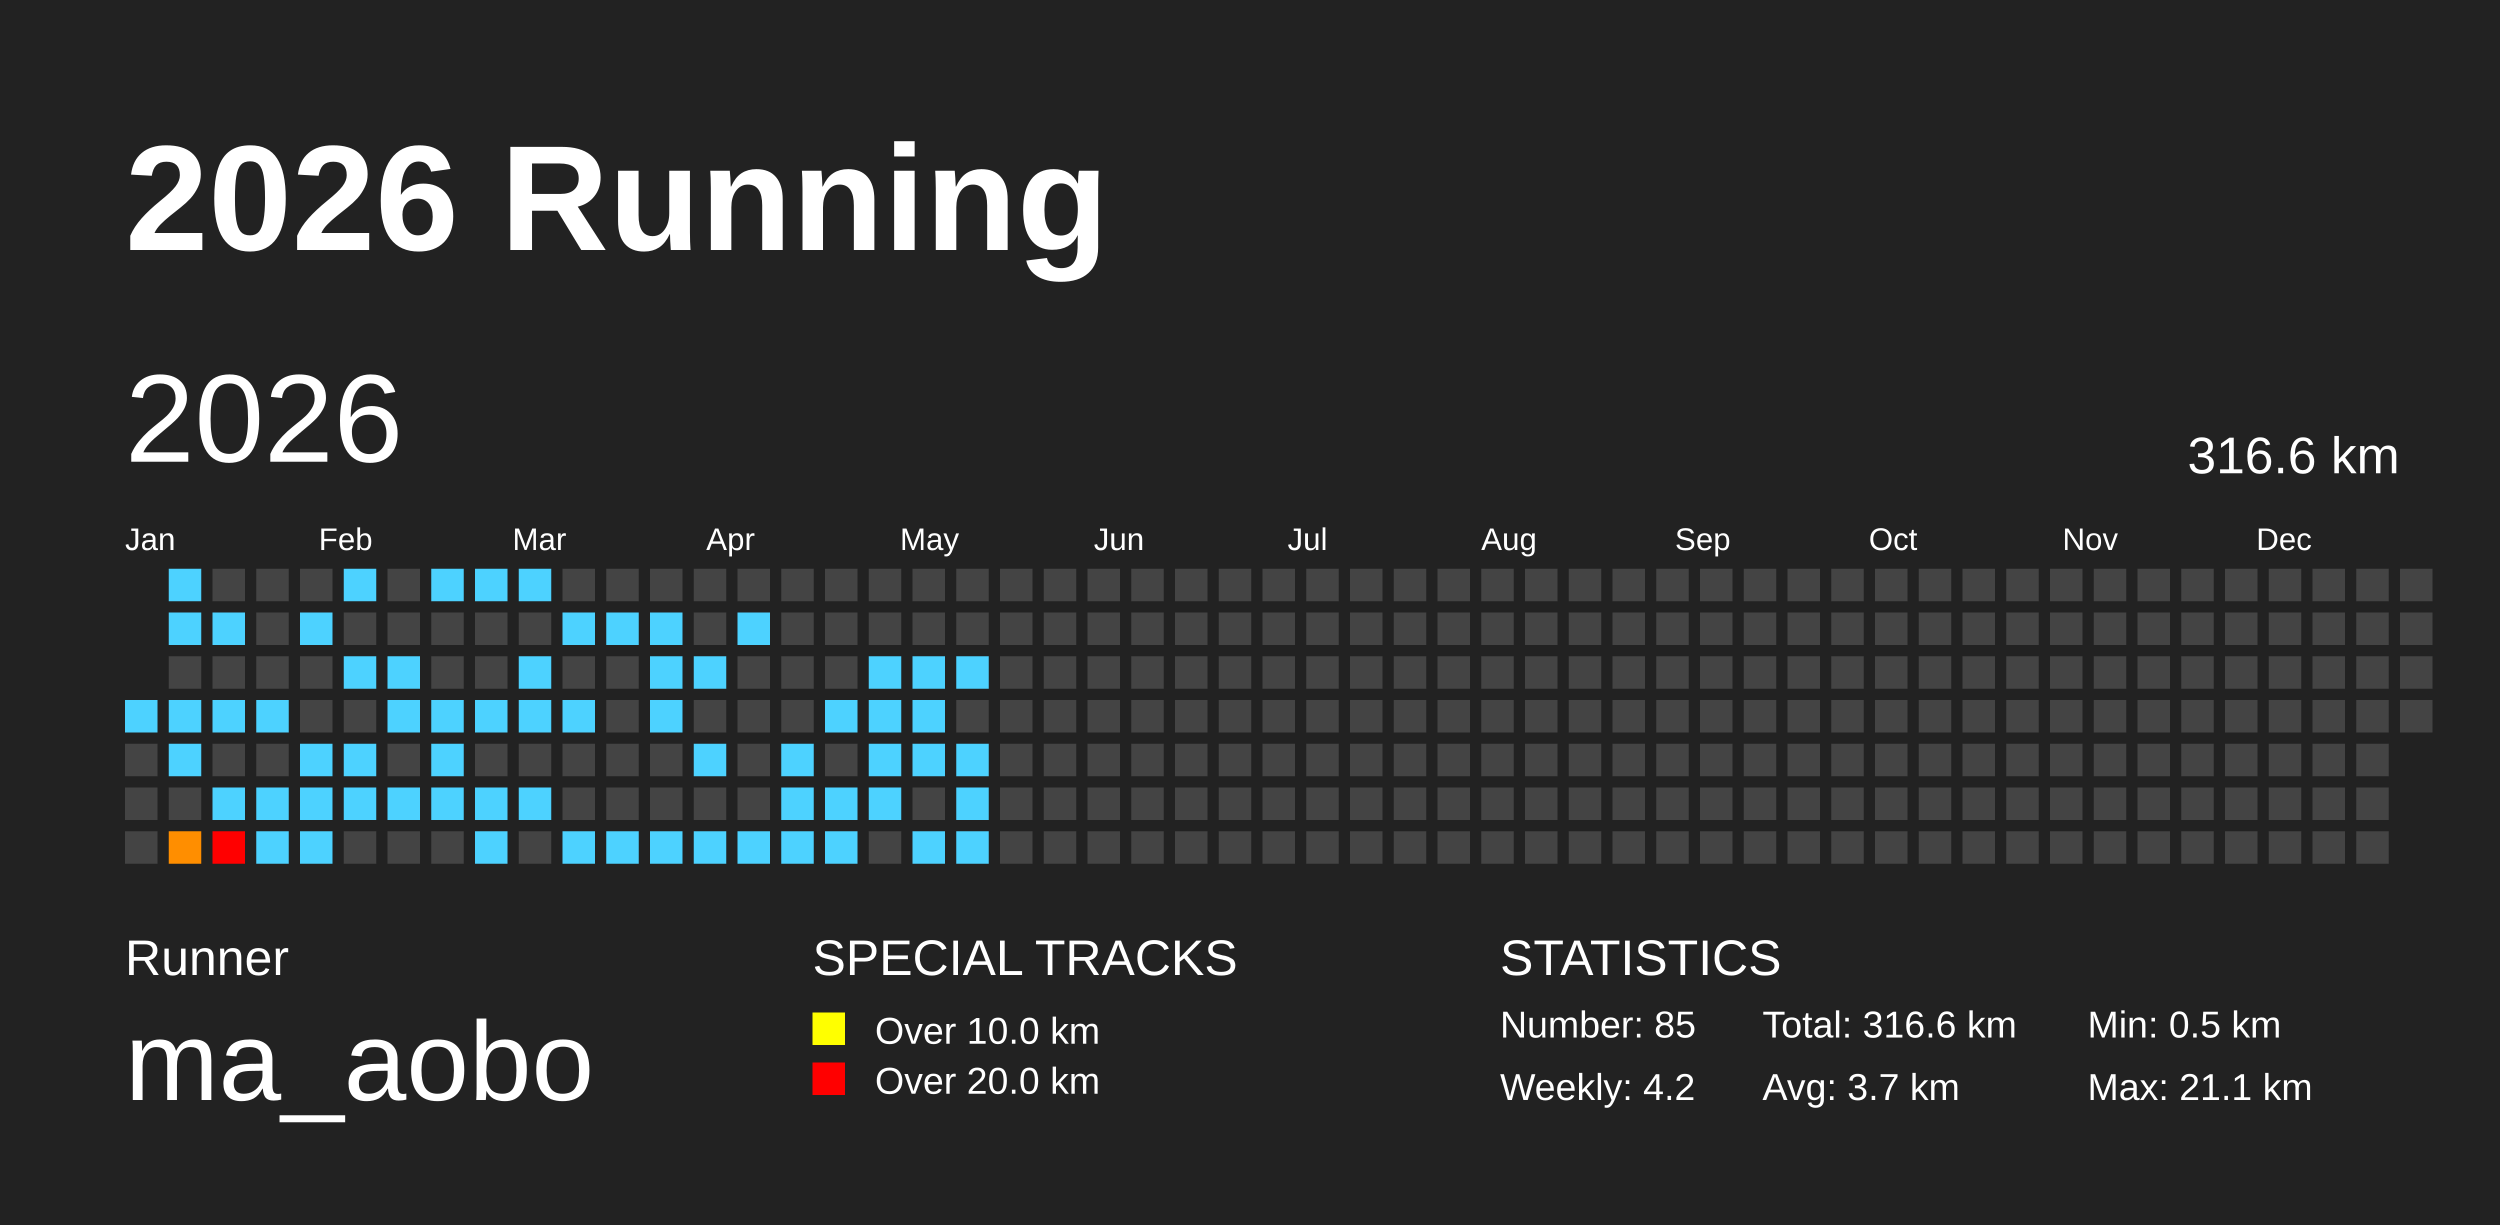
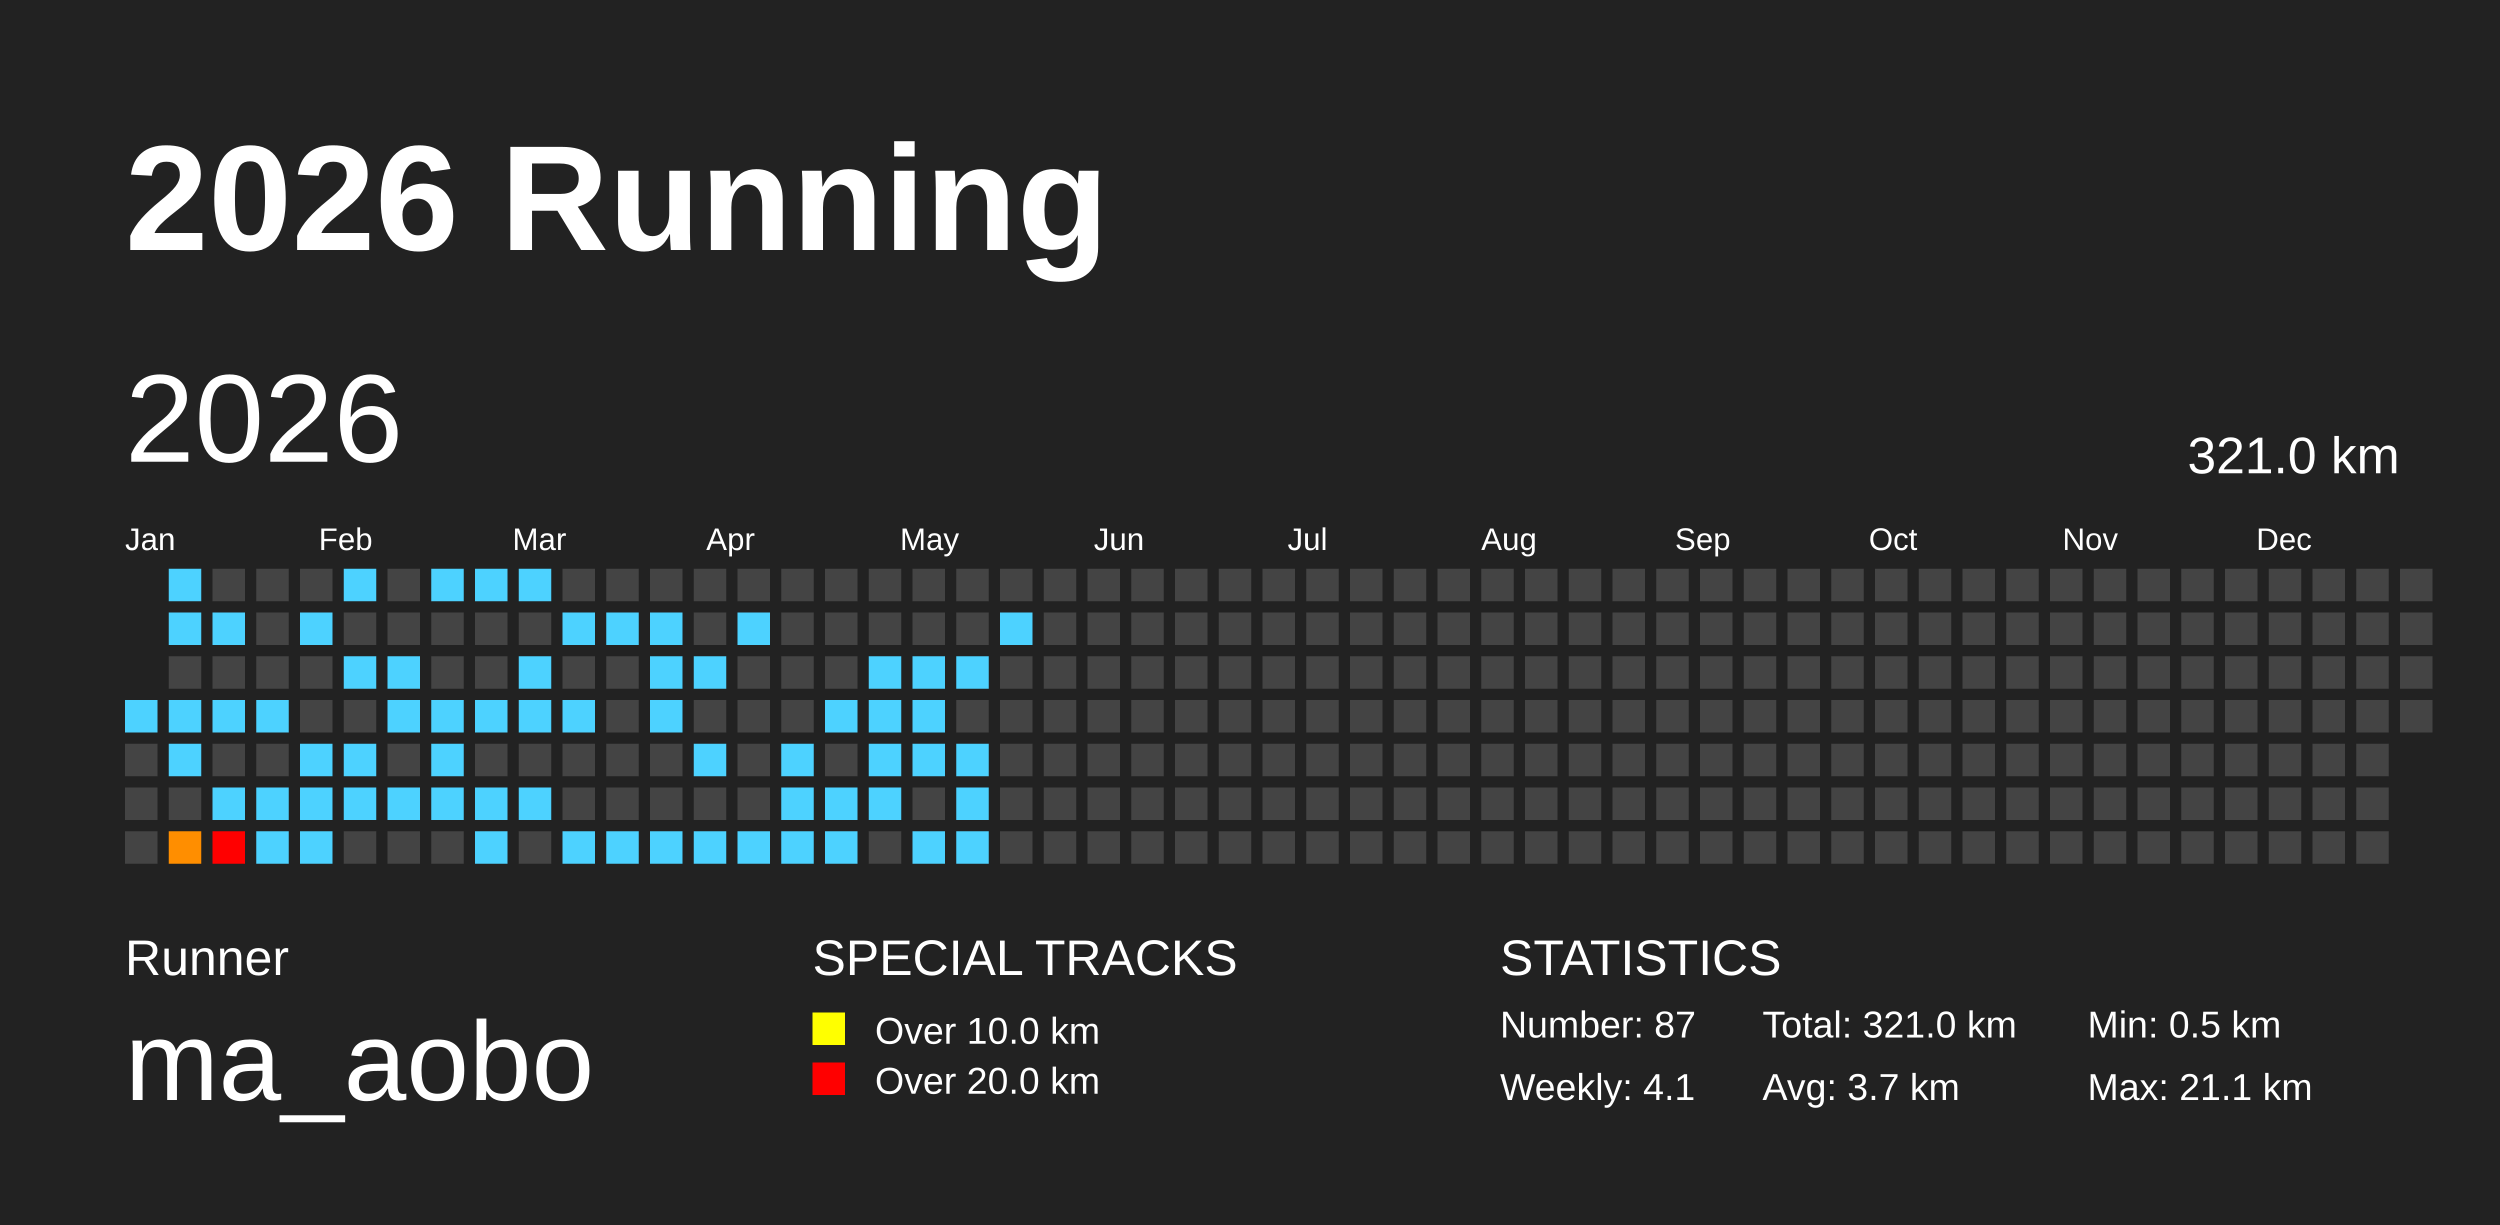
<svg xmlns="http://www.w3.org/2000/svg" baseProfile="full" height="98mm" version="1.1" viewBox="0,0,200,98" width="200mm">
  <defs />
  <rect fill="#222222" height="98" width="200" x="0" y="0" />
  <text fill="#FFFFFF" style="font-size:12px; font-family:Arial; font-weight:bold;" x="10" y="20">2026 Running</text>
  <text fill="#FFFFFF" style="font-size:4px; font-family:Arial" x="10" y="78">Runner</text>
  <text fill="#FFFFFF" style="font-size:9px; font-family:Arial" x="10" y="88">ma_aobo</text>
  <text fill="#FFFFFF" style="font-size:4px; font-family:Arial" x="65" y="78">SPECIAL TRACKS</text>
  <rect fill="yellow" height="2.6" width="2.6" x="65" y="81" />
  <text fill="#FFFFFF" style="font-size:3px; font-family:Arial" x="70" y="83.5">Over 10.0 km</text>
  <rect fill="red" height="2.6" width="2.6" x="65" y="85" />
  <text fill="#FFFFFF" style="font-size:3px; font-family:Arial" x="70" y="87.5">Over 20.0 km</text>
  <text fill="#FFFFFF" style="font-size:4px; font-family:Arial" x="120" y="78">STATISTICS</text>
-   <text fill="#FFFFFF" style="font-size:3px; font-family:Arial" x="120" y="83">Number: 85</text>
-   <text fill="#FFFFFF" style="font-size:3px; font-family:Arial" x="120" y="88">Weekly: 4.2</text>
-   <text fill="#FFFFFF" style="font-size:3px; font-family:Arial" x="141" y="83">Total: 316.6 km</text>
+   <text fill="#FFFFFF" style="font-size:3px; font-family:Arial" x="120" y="83">Number: 87</text>
+   <text fill="#FFFFFF" style="font-size:3px; font-family:Arial" x="120" y="88">Weekly: 4.1</text>
+   <text fill="#FFFFFF" style="font-size:3px; font-family:Arial" x="141" y="83">Total: 321.0 km</text>
  <text fill="#FFFFFF" style="font-size:3px; font-family:Arial" x="141" y="88">Avg: 3.7 km</text>
  <text fill="#FFFFFF" style="font-size:3px; font-family:Arial" x="167" y="83">Min: 0.5 km</text>
  <text fill="#FFFFFF" style="font-size:3px; font-family:Arial" x="167" y="88">Max: 21.1 km</text>
  <text dominant-baseline="hanging" fill="#FFFFFF" style="font-size:10.0px; font-family:Arial;" x="10" y="30">2026</text>
-   <text dominant-baseline="hanging" fill="#FFFFFF" style="font-size:4.125px; font-family:Arial;" x="175" y="35">316.6 km</text>
+   <text dominant-baseline="hanging" fill="#FFFFFF" style="font-size:4.125px; font-family:Arial;" x="175" y="35">321.0 km</text>
  <text fill="#FFFFFF" style="font-size:2.5px; font-family:Arial" x="10.0" y="44">Jan</text>
  <text fill="#FFFFFF" style="font-size:2.5px; font-family:Arial" x="25.5" y="44">Feb</text>
  <text fill="#FFFFFF" style="font-size:2.5px; font-family:Arial" x="41.0" y="44">Mar</text>
  <text fill="#FFFFFF" style="font-size:2.5px; font-family:Arial" x="56.5" y="44">Apr</text>
  <text fill="#FFFFFF" style="font-size:2.5px; font-family:Arial" x="72.0" y="44">May</text>
  <text fill="#FFFFFF" style="font-size:2.5px; font-family:Arial" x="87.5" y="44">Jun</text>
  <text fill="#FFFFFF" style="font-size:2.5px; font-family:Arial" x="103.0" y="44">Jul</text>
  <text fill="#FFFFFF" style="font-size:2.5px; font-family:Arial" x="118.5" y="44">Aug</text>
  <text fill="#FFFFFF" style="font-size:2.5px; font-family:Arial" x="134.0" y="44">Sep</text>
  <text fill="#FFFFFF" style="font-size:2.5px; font-family:Arial" x="149.5" y="44">Oct</text>
  <text fill="#FFFFFF" style="font-size:2.5px; font-family:Arial" x="165.0" y="44">Nov</text>
  <text fill="#FFFFFF" style="font-size:2.5px; font-family:Arial" x="180.5" y="44">Dec</text>
  <rect fill="#4dd2ff" height="2.6" width="2.6" x="10.0" y="56.0" />
  <rect fill="#444444" height="2.6" width="2.6" x="10.0" y="59.5" />
  <rect fill="#444444" height="2.6" width="2.6" x="10.0" y="63.0" />
  <rect fill="#444444" height="2.6" width="2.6" x="10.0" y="66.5" />
  <rect fill="#4dd2ff" height="2.6" width="2.6" x="13.5" y="45.5" />
  <rect fill="#4dd2ff" height="2.6" width="2.6" x="13.5" y="49.0" />
  <rect fill="#444444" height="2.6" width="2.6" x="13.5" y="52.5" />
  <rect fill="#4dd2ff" height="2.6" width="2.6" x="13.5" y="56.0" />
  <rect fill="#4dd2ff" height="2.6" width="2.6" x="13.5" y="59.5" />
  <rect fill="#444444" height="2.6" width="2.6" x="13.5" y="63.0" />
  <rect fill="#ff8e00" height="2.6" width="2.6" x="13.5" y="66.5" />
  <rect fill="#444444" height="2.6" width="2.6" x="17.0" y="45.5" />
  <rect fill="#4dd2ff" height="2.6" width="2.6" x="17.0" y="49.0" />
  <rect fill="#444444" height="2.6" width="2.6" x="17.0" y="52.5" />
  <rect fill="#4dd2ff" height="2.6" width="2.6" x="17.0" y="56.0" />
  <rect fill="#444444" height="2.6" width="2.6" x="17.0" y="59.5" />
  <rect fill="#4dd2ff" height="2.6" width="2.6" x="17.0" y="63.0" />
  <rect fill="red" height="2.6" width="2.6" x="17.0" y="66.5" />
  <rect fill="#444444" height="2.6" width="2.6" x="20.5" y="45.5" />
  <rect fill="#444444" height="2.6" width="2.6" x="20.5" y="49.0" />
  <rect fill="#444444" height="2.6" width="2.6" x="20.5" y="52.5" />
  <rect fill="#4dd2ff" height="2.6" width="2.6" x="20.5" y="56.0" />
  <rect fill="#444444" height="2.6" width="2.6" x="20.5" y="59.5" />
  <rect fill="#4dd2ff" height="2.6" width="2.6" x="20.5" y="63.0" />
  <rect fill="#4dd2ff" height="2.6" width="2.6" x="20.5" y="66.5" />
  <rect fill="#444444" height="2.6" width="2.6" x="24.0" y="45.5" />
  <rect fill="#4dd2ff" height="2.6" width="2.6" x="24.0" y="49.0" />
  <rect fill="#444444" height="2.6" width="2.6" x="24.0" y="52.5" />
  <rect fill="#444444" height="2.6" width="2.6" x="24.0" y="56.0" />
  <rect fill="#4dd2ff" height="2.6" width="2.6" x="24.0" y="59.5" />
  <rect fill="#4dd2ff" height="2.6" width="2.6" x="24.0" y="63.0" />
  <rect fill="#4dd2ff" height="2.6" width="2.6" x="24.0" y="66.5" />
  <rect fill="#4dd2ff" height="2.6" width="2.6" x="27.5" y="45.5" />
  <rect fill="#444444" height="2.6" width="2.6" x="27.5" y="49.0" />
  <rect fill="#4dd2ff" height="2.6" width="2.6" x="27.5" y="52.5" />
  <rect fill="#444444" height="2.6" width="2.6" x="27.5" y="56.0" />
  <rect fill="#4dd2ff" height="2.6" width="2.6" x="27.5" y="59.5" />
  <rect fill="#4dd2ff" height="2.6" width="2.6" x="27.5" y="63.0" />
  <rect fill="#444444" height="2.6" width="2.6" x="27.5" y="66.5" />
  <rect fill="#444444" height="2.6" width="2.6" x="31.0" y="45.5" />
  <rect fill="#444444" height="2.6" width="2.6" x="31.0" y="49.0" />
  <rect fill="#4dd2ff" height="2.6" width="2.6" x="31.0" y="52.5" />
  <rect fill="#4dd2ff" height="2.6" width="2.6" x="31.0" y="56.0" />
  <rect fill="#444444" height="2.6" width="2.6" x="31.0" y="59.5" />
  <rect fill="#4dd2ff" height="2.6" width="2.6" x="31.0" y="63.0" />
  <rect fill="#444444" height="2.6" width="2.6" x="31.0" y="66.5" />
  <rect fill="#4dd2ff" height="2.6" width="2.6" x="34.5" y="45.5" />
  <rect fill="#444444" height="2.6" width="2.6" x="34.5" y="49.0" />
  <rect fill="#444444" height="2.6" width="2.6" x="34.5" y="52.5" />
  <rect fill="#4dd2ff" height="2.6" width="2.6" x="34.5" y="56.0" />
  <rect fill="#4dd2ff" height="2.6" width="2.6" x="34.5" y="59.5" />
  <rect fill="#4dd2ff" height="2.6" width="2.6" x="34.5" y="63.0" />
  <rect fill="#444444" height="2.6" width="2.6" x="34.5" y="66.5" />
  <rect fill="#4dd2ff" height="2.6" width="2.6" x="38.0" y="45.5" />
  <rect fill="#444444" height="2.6" width="2.6" x="38.0" y="49.0" />
  <rect fill="#444444" height="2.6" width="2.6" x="38.0" y="52.5" />
  <rect fill="#4dd2ff" height="2.6" width="2.6" x="38.0" y="56.0" />
  <rect fill="#444444" height="2.6" width="2.6" x="38.0" y="59.5" />
  <rect fill="#4dd2ff" height="2.6" width="2.6" x="38.0" y="63.0" />
  <rect fill="#4dd2ff" height="2.6" width="2.6" x="38.0" y="66.5" />
  <rect fill="#4dd2ff" height="2.6" width="2.6" x="41.5" y="45.5" />
  <rect fill="#444444" height="2.6" width="2.6" x="41.5" y="49.0" />
  <rect fill="#4dd2ff" height="2.6" width="2.6" x="41.5" y="52.5" />
  <rect fill="#4dd2ff" height="2.6" width="2.6" x="41.5" y="56.0" />
  <rect fill="#444444" height="2.6" width="2.6" x="41.5" y="59.5" />
  <rect fill="#4dd2ff" height="2.6" width="2.6" x="41.5" y="63.0" />
  <rect fill="#444444" height="2.6" width="2.6" x="41.5" y="66.5" />
  <rect fill="#444444" height="2.6" width="2.6" x="45.0" y="45.5" />
  <rect fill="#4dd2ff" height="2.6" width="2.6" x="45.0" y="49.0" />
  <rect fill="#444444" height="2.6" width="2.6" x="45.0" y="52.5" />
  <rect fill="#4dd2ff" height="2.6" width="2.6" x="45.0" y="56.0" />
  <rect fill="#444444" height="2.6" width="2.6" x="45.0" y="59.5" />
  <rect fill="#444444" height="2.6" width="2.6" x="45.0" y="63.0" />
  <rect fill="#4dd2ff" height="2.6" width="2.6" x="45.0" y="66.5" />
  <rect fill="#444444" height="2.6" width="2.6" x="48.5" y="45.5" />
  <rect fill="#4dd2ff" height="2.6" width="2.6" x="48.5" y="49.0" />
  <rect fill="#444444" height="2.6" width="2.6" x="48.5" y="52.5" />
  <rect fill="#444444" height="2.6" width="2.6" x="48.5" y="56.0" />
  <rect fill="#444444" height="2.6" width="2.6" x="48.5" y="59.5" />
  <rect fill="#444444" height="2.6" width="2.6" x="48.5" y="63.0" />
  <rect fill="#4dd2ff" height="2.6" width="2.6" x="48.5" y="66.5" />
  <rect fill="#444444" height="2.6" width="2.6" x="52.0" y="45.5" />
  <rect fill="#4dd2ff" height="2.6" width="2.6" x="52.0" y="49.0" />
  <rect fill="#4dd2ff" height="2.6" width="2.6" x="52.0" y="52.5" />
  <rect fill="#4dd2ff" height="2.6" width="2.6" x="52.0" y="56.0" />
  <rect fill="#444444" height="2.6" width="2.6" x="52.0" y="59.5" />
  <rect fill="#444444" height="2.6" width="2.6" x="52.0" y="63.0" />
  <rect fill="#4dd2ff" height="2.6" width="2.6" x="52.0" y="66.5" />
  <rect fill="#444444" height="2.6" width="2.6" x="55.5" y="45.5" />
  <rect fill="#444444" height="2.6" width="2.6" x="55.5" y="49.0" />
  <rect fill="#4dd2ff" height="2.6" width="2.6" x="55.5" y="52.5" />
  <rect fill="#444444" height="2.6" width="2.6" x="55.5" y="56.0" />
  <rect fill="#4dd2ff" height="2.6" width="2.6" x="55.5" y="59.5" />
  <rect fill="#444444" height="2.6" width="2.6" x="55.5" y="63.0" />
  <rect fill="#4dd2ff" height="2.6" width="2.6" x="55.5" y="66.5" />
  <rect fill="#444444" height="2.6" width="2.6" x="59.0" y="45.5" />
  <rect fill="#4dd2ff" height="2.6" width="2.6" x="59.0" y="49.0" />
  <rect fill="#444444" height="2.6" width="2.6" x="59.0" y="52.5" />
  <rect fill="#444444" height="2.6" width="2.6" x="59.0" y="56.0" />
  <rect fill="#444444" height="2.6" width="2.6" x="59.0" y="59.5" />
  <rect fill="#444444" height="2.6" width="2.6" x="59.0" y="63.0" />
  <rect fill="#4dd2ff" height="2.6" width="2.6" x="59.0" y="66.5" />
  <rect fill="#444444" height="2.6" width="2.6" x="62.5" y="45.5" />
  <rect fill="#444444" height="2.6" width="2.6" x="62.5" y="49.0" />
  <rect fill="#444444" height="2.6" width="2.6" x="62.5" y="52.5" />
  <rect fill="#444444" height="2.6" width="2.6" x="62.5" y="56.0" />
  <rect fill="#4dd2ff" height="2.6" width="2.6" x="62.5" y="59.5" />
  <rect fill="#4dd2ff" height="2.6" width="2.6" x="62.5" y="63.0" />
  <rect fill="#4dd2ff" height="2.6" width="2.6" x="62.5" y="66.5" />
  <rect fill="#444444" height="2.6" width="2.6" x="66.0" y="45.5" />
  <rect fill="#444444" height="2.6" width="2.6" x="66.0" y="49.0" />
  <rect fill="#444444" height="2.6" width="2.6" x="66.0" y="52.5" />
  <rect fill="#4dd2ff" height="2.6" width="2.6" x="66.0" y="56.0" />
  <rect fill="#444444" height="2.6" width="2.6" x="66.0" y="59.5" />
  <rect fill="#4dd2ff" height="2.6" width="2.6" x="66.0" y="63.0" />
  <rect fill="#4dd2ff" height="2.6" width="2.6" x="66.0" y="66.5" />
  <rect fill="#444444" height="2.6" width="2.6" x="69.5" y="45.5" />
  <rect fill="#444444" height="2.6" width="2.6" x="69.5" y="49.0" />
  <rect fill="#4dd2ff" height="2.6" width="2.6" x="69.5" y="52.5" />
  <rect fill="#4dd2ff" height="2.6" width="2.6" x="69.5" y="56.0" />
  <rect fill="#4dd2ff" height="2.6" width="2.6" x="69.5" y="59.5" />
  <rect fill="#4dd2ff" height="2.6" width="2.6" x="69.5" y="63.0" />
  <rect fill="#444444" height="2.6" width="2.6" x="69.5" y="66.5" />
  <rect fill="#444444" height="2.6" width="2.6" x="73.0" y="45.5" />
  <rect fill="#444444" height="2.6" width="2.6" x="73.0" y="49.0" />
  <rect fill="#4dd2ff" height="2.6" width="2.6" x="73.0" y="52.5" />
  <rect fill="#4dd2ff" height="2.6" width="2.6" x="73.0" y="56.0" />
  <rect fill="#4dd2ff" height="2.6" width="2.6" x="73.0" y="59.5" />
  <rect fill="#444444" height="2.6" width="2.6" x="73.0" y="63.0" />
  <rect fill="#4dd2ff" height="2.6" width="2.6" x="73.0" y="66.5" />
  <rect fill="#444444" height="2.6" width="2.6" x="76.5" y="45.5" />
  <rect fill="#444444" height="2.6" width="2.6" x="76.5" y="49.0" />
  <rect fill="#4dd2ff" height="2.6" width="2.6" x="76.5" y="52.5" />
  <rect fill="#444444" height="2.6" width="2.6" x="76.5" y="56.0" />
  <rect fill="#4dd2ff" height="2.6" width="2.6" x="76.5" y="59.5" />
  <rect fill="#4dd2ff" height="2.6" width="2.6" x="76.5" y="63.0" />
  <rect fill="#4dd2ff" height="2.6" width="2.6" x="76.5" y="66.5" />
  <rect fill="#444444" height="2.6" width="2.6" x="80.0" y="45.5" />
-   <rect fill="#444444" height="2.6" width="2.6" x="80.0" y="49.0" />
+   <rect fill="#4dd2ff" height="2.6" width="2.6" x="80.0" y="49.0" />
  <rect fill="#444444" height="2.6" width="2.6" x="80.0" y="52.5" />
  <rect fill="#444444" height="2.6" width="2.6" x="80.0" y="56.0" />
  <rect fill="#444444" height="2.6" width="2.6" x="80.0" y="59.5" />
  <rect fill="#444444" height="2.6" width="2.6" x="80.0" y="63.0" />
  <rect fill="#444444" height="2.6" width="2.6" x="80.0" y="66.5" />
  <rect fill="#444444" height="2.6" width="2.6" x="83.5" y="45.5" />
  <rect fill="#444444" height="2.6" width="2.6" x="83.5" y="49.0" />
  <rect fill="#444444" height="2.6" width="2.6" x="83.5" y="52.5" />
  <rect fill="#444444" height="2.6" width="2.6" x="83.5" y="56.0" />
  <rect fill="#444444" height="2.6" width="2.6" x="83.5" y="59.5" />
  <rect fill="#444444" height="2.6" width="2.6" x="83.5" y="63.0" />
  <rect fill="#444444" height="2.6" width="2.6" x="83.5" y="66.5" />
  <rect fill="#444444" height="2.6" width="2.6" x="87.0" y="45.5" />
  <rect fill="#444444" height="2.6" width="2.6" x="87.0" y="49.0" />
  <rect fill="#444444" height="2.6" width="2.6" x="87.0" y="52.5" />
  <rect fill="#444444" height="2.6" width="2.6" x="87.0" y="56.0" />
  <rect fill="#444444" height="2.6" width="2.6" x="87.0" y="59.5" />
  <rect fill="#444444" height="2.6" width="2.6" x="87.0" y="63.0" />
  <rect fill="#444444" height="2.6" width="2.6" x="87.0" y="66.5" />
  <rect fill="#444444" height="2.6" width="2.6" x="90.5" y="45.5" />
  <rect fill="#444444" height="2.6" width="2.6" x="90.5" y="49.0" />
  <rect fill="#444444" height="2.6" width="2.6" x="90.5" y="52.5" />
  <rect fill="#444444" height="2.6" width="2.6" x="90.5" y="56.0" />
  <rect fill="#444444" height="2.6" width="2.6" x="90.5" y="59.5" />
  <rect fill="#444444" height="2.6" width="2.6" x="90.5" y="63.0" />
  <rect fill="#444444" height="2.6" width="2.6" x="90.5" y="66.5" />
  <rect fill="#444444" height="2.6" width="2.6" x="94.0" y="45.5" />
  <rect fill="#444444" height="2.6" width="2.6" x="94.0" y="49.0" />
  <rect fill="#444444" height="2.6" width="2.6" x="94.0" y="52.5" />
  <rect fill="#444444" height="2.6" width="2.6" x="94.0" y="56.0" />
  <rect fill="#444444" height="2.6" width="2.6" x="94.0" y="59.5" />
  <rect fill="#444444" height="2.6" width="2.6" x="94.0" y="63.0" />
  <rect fill="#444444" height="2.6" width="2.6" x="94.0" y="66.5" />
  <rect fill="#444444" height="2.6" width="2.6" x="97.5" y="45.5" />
  <rect fill="#444444" height="2.6" width="2.6" x="97.5" y="49.0" />
  <rect fill="#444444" height="2.6" width="2.6" x="97.5" y="52.5" />
  <rect fill="#444444" height="2.6" width="2.6" x="97.5" y="56.0" />
  <rect fill="#444444" height="2.6" width="2.6" x="97.5" y="59.5" />
  <rect fill="#444444" height="2.6" width="2.6" x="97.5" y="63.0" />
  <rect fill="#444444" height="2.6" width="2.6" x="97.5" y="66.5" />
  <rect fill="#444444" height="2.6" width="2.6" x="101.0" y="45.5" />
  <rect fill="#444444" height="2.6" width="2.6" x="101.0" y="49.0" />
  <rect fill="#444444" height="2.6" width="2.6" x="101.0" y="52.5" />
  <rect fill="#444444" height="2.6" width="2.6" x="101.0" y="56.0" />
  <rect fill="#444444" height="2.6" width="2.6" x="101.0" y="59.5" />
  <rect fill="#444444" height="2.6" width="2.6" x="101.0" y="63.0" />
  <rect fill="#444444" height="2.6" width="2.6" x="101.0" y="66.5" />
  <rect fill="#444444" height="2.6" width="2.6" x="104.5" y="45.5" />
  <rect fill="#444444" height="2.6" width="2.6" x="104.5" y="49.0" />
  <rect fill="#444444" height="2.6" width="2.6" x="104.5" y="52.5" />
  <rect fill="#444444" height="2.6" width="2.6" x="104.5" y="56.0" />
  <rect fill="#444444" height="2.6" width="2.6" x="104.5" y="59.5" />
  <rect fill="#444444" height="2.6" width="2.6" x="104.5" y="63.0" />
  <rect fill="#444444" height="2.6" width="2.6" x="104.5" y="66.5" />
  <rect fill="#444444" height="2.6" width="2.6" x="108.0" y="45.5" />
  <rect fill="#444444" height="2.6" width="2.6" x="108.0" y="49.0" />
  <rect fill="#444444" height="2.6" width="2.6" x="108.0" y="52.5" />
  <rect fill="#444444" height="2.6" width="2.6" x="108.0" y="56.0" />
  <rect fill="#444444" height="2.6" width="2.6" x="108.0" y="59.5" />
  <rect fill="#444444" height="2.6" width="2.6" x="108.0" y="63.0" />
  <rect fill="#444444" height="2.6" width="2.6" x="108.0" y="66.5" />
  <rect fill="#444444" height="2.6" width="2.6" x="111.5" y="45.5" />
  <rect fill="#444444" height="2.6" width="2.6" x="111.5" y="49.0" />
  <rect fill="#444444" height="2.6" width="2.6" x="111.5" y="52.5" />
  <rect fill="#444444" height="2.6" width="2.6" x="111.5" y="56.0" />
  <rect fill="#444444" height="2.6" width="2.6" x="111.5" y="59.5" />
  <rect fill="#444444" height="2.6" width="2.6" x="111.5" y="63.0" />
  <rect fill="#444444" height="2.6" width="2.6" x="111.5" y="66.5" />
  <rect fill="#444444" height="2.6" width="2.6" x="115.0" y="45.5" />
  <rect fill="#444444" height="2.6" width="2.6" x="115.0" y="49.0" />
  <rect fill="#444444" height="2.6" width="2.6" x="115.0" y="52.5" />
  <rect fill="#444444" height="2.6" width="2.6" x="115.0" y="56.0" />
  <rect fill="#444444" height="2.6" width="2.6" x="115.0" y="59.5" />
  <rect fill="#444444" height="2.6" width="2.6" x="115.0" y="63.0" />
  <rect fill="#444444" height="2.6" width="2.6" x="115.0" y="66.5" />
  <rect fill="#444444" height="2.6" width="2.6" x="118.5" y="45.5" />
  <rect fill="#444444" height="2.6" width="2.6" x="118.5" y="49.0" />
  <rect fill="#444444" height="2.6" width="2.6" x="118.5" y="52.5" />
  <rect fill="#444444" height="2.6" width="2.6" x="118.5" y="56.0" />
  <rect fill="#444444" height="2.6" width="2.6" x="118.5" y="59.5" />
  <rect fill="#444444" height="2.6" width="2.6" x="118.5" y="63.0" />
  <rect fill="#444444" height="2.6" width="2.6" x="118.5" y="66.5" />
  <rect fill="#444444" height="2.6" width="2.6" x="122.0" y="45.5" />
  <rect fill="#444444" height="2.6" width="2.6" x="122.0" y="49.0" />
  <rect fill="#444444" height="2.6" width="2.6" x="122.0" y="52.5" />
  <rect fill="#444444" height="2.6" width="2.6" x="122.0" y="56.0" />
  <rect fill="#444444" height="2.6" width="2.6" x="122.0" y="59.5" />
  <rect fill="#444444" height="2.6" width="2.6" x="122.0" y="63.0" />
  <rect fill="#444444" height="2.6" width="2.6" x="122.0" y="66.5" />
  <rect fill="#444444" height="2.6" width="2.6" x="125.5" y="45.5" />
  <rect fill="#444444" height="2.6" width="2.6" x="125.5" y="49.0" />
  <rect fill="#444444" height="2.6" width="2.6" x="125.5" y="52.5" />
  <rect fill="#444444" height="2.6" width="2.6" x="125.5" y="56.0" />
  <rect fill="#444444" height="2.6" width="2.6" x="125.5" y="59.5" />
  <rect fill="#444444" height="2.6" width="2.6" x="125.5" y="63.0" />
  <rect fill="#444444" height="2.6" width="2.6" x="125.5" y="66.5" />
  <rect fill="#444444" height="2.6" width="2.6" x="129.0" y="45.5" />
  <rect fill="#444444" height="2.6" width="2.6" x="129.0" y="49.0" />
  <rect fill="#444444" height="2.6" width="2.6" x="129.0" y="52.5" />
  <rect fill="#444444" height="2.6" width="2.6" x="129.0" y="56.0" />
  <rect fill="#444444" height="2.6" width="2.6" x="129.0" y="59.5" />
  <rect fill="#444444" height="2.6" width="2.6" x="129.0" y="63.0" />
  <rect fill="#444444" height="2.6" width="2.6" x="129.0" y="66.5" />
  <rect fill="#444444" height="2.6" width="2.6" x="132.5" y="45.5" />
  <rect fill="#444444" height="2.6" width="2.6" x="132.5" y="49.0" />
  <rect fill="#444444" height="2.6" width="2.6" x="132.5" y="52.5" />
  <rect fill="#444444" height="2.6" width="2.6" x="132.5" y="56.0" />
  <rect fill="#444444" height="2.6" width="2.6" x="132.5" y="59.5" />
  <rect fill="#444444" height="2.6" width="2.6" x="132.5" y="63.0" />
  <rect fill="#444444" height="2.6" width="2.6" x="132.5" y="66.5" />
  <rect fill="#444444" height="2.6" width="2.6" x="136.0" y="45.5" />
  <rect fill="#444444" height="2.6" width="2.6" x="136.0" y="49.0" />
  <rect fill="#444444" height="2.6" width="2.6" x="136.0" y="52.5" />
  <rect fill="#444444" height="2.6" width="2.6" x="136.0" y="56.0" />
  <rect fill="#444444" height="2.6" width="2.6" x="136.0" y="59.5" />
  <rect fill="#444444" height="2.6" width="2.6" x="136.0" y="63.0" />
  <rect fill="#444444" height="2.6" width="2.6" x="136.0" y="66.5" />
  <rect fill="#444444" height="2.6" width="2.6" x="139.5" y="45.5" />
  <rect fill="#444444" height="2.6" width="2.6" x="139.5" y="49.0" />
  <rect fill="#444444" height="2.6" width="2.6" x="139.5" y="52.5" />
  <rect fill="#444444" height="2.6" width="2.6" x="139.5" y="56.0" />
  <rect fill="#444444" height="2.6" width="2.6" x="139.5" y="59.5" />
  <rect fill="#444444" height="2.6" width="2.6" x="139.5" y="63.0" />
  <rect fill="#444444" height="2.6" width="2.6" x="139.5" y="66.5" />
  <rect fill="#444444" height="2.6" width="2.6" x="143.0" y="45.5" />
  <rect fill="#444444" height="2.6" width="2.6" x="143.0" y="49.0" />
  <rect fill="#444444" height="2.6" width="2.6" x="143.0" y="52.5" />
  <rect fill="#444444" height="2.6" width="2.6" x="143.0" y="56.0" />
  <rect fill="#444444" height="2.6" width="2.6" x="143.0" y="59.5" />
  <rect fill="#444444" height="2.6" width="2.6" x="143.0" y="63.0" />
  <rect fill="#444444" height="2.6" width="2.6" x="143.0" y="66.5" />
  <rect fill="#444444" height="2.6" width="2.6" x="146.5" y="45.5" />
  <rect fill="#444444" height="2.6" width="2.6" x="146.5" y="49.0" />
  <rect fill="#444444" height="2.6" width="2.6" x="146.5" y="52.5" />
  <rect fill="#444444" height="2.6" width="2.6" x="146.5" y="56.0" />
  <rect fill="#444444" height="2.6" width="2.6" x="146.5" y="59.5" />
  <rect fill="#444444" height="2.6" width="2.6" x="146.5" y="63.0" />
  <rect fill="#444444" height="2.6" width="2.6" x="146.5" y="66.5" />
  <rect fill="#444444" height="2.6" width="2.6" x="150.0" y="45.5" />
  <rect fill="#444444" height="2.6" width="2.6" x="150.0" y="49.0" />
  <rect fill="#444444" height="2.6" width="2.6" x="150.0" y="52.5" />
  <rect fill="#444444" height="2.6" width="2.6" x="150.0" y="56.0" />
  <rect fill="#444444" height="2.6" width="2.6" x="150.0" y="59.5" />
  <rect fill="#444444" height="2.6" width="2.6" x="150.0" y="63.0" />
  <rect fill="#444444" height="2.6" width="2.6" x="150.0" y="66.5" />
  <rect fill="#444444" height="2.6" width="2.6" x="153.5" y="45.5" />
  <rect fill="#444444" height="2.6" width="2.6" x="153.5" y="49.0" />
  <rect fill="#444444" height="2.6" width="2.6" x="153.5" y="52.5" />
  <rect fill="#444444" height="2.6" width="2.6" x="153.5" y="56.0" />
  <rect fill="#444444" height="2.6" width="2.6" x="153.5" y="59.5" />
  <rect fill="#444444" height="2.6" width="2.6" x="153.5" y="63.0" />
  <rect fill="#444444" height="2.6" width="2.6" x="153.5" y="66.5" />
  <rect fill="#444444" height="2.6" width="2.6" x="157.0" y="45.5" />
  <rect fill="#444444" height="2.6" width="2.6" x="157.0" y="49.0" />
  <rect fill="#444444" height="2.6" width="2.6" x="157.0" y="52.5" />
  <rect fill="#444444" height="2.6" width="2.6" x="157.0" y="56.0" />
  <rect fill="#444444" height="2.6" width="2.6" x="157.0" y="59.5" />
  <rect fill="#444444" height="2.6" width="2.6" x="157.0" y="63.0" />
  <rect fill="#444444" height="2.6" width="2.6" x="157.0" y="66.5" />
  <rect fill="#444444" height="2.6" width="2.6" x="160.5" y="45.5" />
  <rect fill="#444444" height="2.6" width="2.6" x="160.5" y="49.0" />
  <rect fill="#444444" height="2.6" width="2.6" x="160.5" y="52.5" />
  <rect fill="#444444" height="2.6" width="2.6" x="160.5" y="56.0" />
  <rect fill="#444444" height="2.6" width="2.6" x="160.5" y="59.5" />
  <rect fill="#444444" height="2.6" width="2.6" x="160.5" y="63.0" />
  <rect fill="#444444" height="2.6" width="2.6" x="160.5" y="66.5" />
  <rect fill="#444444" height="2.6" width="2.6" x="164.0" y="45.5" />
  <rect fill="#444444" height="2.6" width="2.6" x="164.0" y="49.0" />
  <rect fill="#444444" height="2.6" width="2.6" x="164.0" y="52.5" />
  <rect fill="#444444" height="2.6" width="2.6" x="164.0" y="56.0" />
  <rect fill="#444444" height="2.6" width="2.6" x="164.0" y="59.5" />
  <rect fill="#444444" height="2.6" width="2.6" x="164.0" y="63.0" />
  <rect fill="#444444" height="2.6" width="2.6" x="164.0" y="66.5" />
  <rect fill="#444444" height="2.6" width="2.6" x="167.5" y="45.5" />
  <rect fill="#444444" height="2.6" width="2.6" x="167.5" y="49.0" />
  <rect fill="#444444" height="2.6" width="2.6" x="167.5" y="52.5" />
  <rect fill="#444444" height="2.6" width="2.6" x="167.5" y="56.0" />
  <rect fill="#444444" height="2.6" width="2.6" x="167.5" y="59.5" />
  <rect fill="#444444" height="2.6" width="2.6" x="167.5" y="63.0" />
  <rect fill="#444444" height="2.6" width="2.6" x="167.5" y="66.5" />
  <rect fill="#444444" height="2.6" width="2.6" x="171.0" y="45.5" />
  <rect fill="#444444" height="2.6" width="2.6" x="171.0" y="49.0" />
  <rect fill="#444444" height="2.6" width="2.6" x="171.0" y="52.5" />
  <rect fill="#444444" height="2.6" width="2.6" x="171.0" y="56.0" />
  <rect fill="#444444" height="2.6" width="2.6" x="171.0" y="59.5" />
  <rect fill="#444444" height="2.6" width="2.6" x="171.0" y="63.0" />
  <rect fill="#444444" height="2.6" width="2.6" x="171.0" y="66.5" />
  <rect fill="#444444" height="2.6" width="2.6" x="174.5" y="45.5" />
  <rect fill="#444444" height="2.6" width="2.6" x="174.5" y="49.0" />
  <rect fill="#444444" height="2.6" width="2.6" x="174.5" y="52.5" />
  <rect fill="#444444" height="2.6" width="2.6" x="174.5" y="56.0" />
  <rect fill="#444444" height="2.6" width="2.6" x="174.5" y="59.5" />
  <rect fill="#444444" height="2.6" width="2.6" x="174.5" y="63.0" />
  <rect fill="#444444" height="2.6" width="2.6" x="174.5" y="66.5" />
  <rect fill="#444444" height="2.6" width="2.6" x="178.0" y="45.5" />
  <rect fill="#444444" height="2.6" width="2.6" x="178.0" y="49.0" />
  <rect fill="#444444" height="2.6" width="2.6" x="178.0" y="52.5" />
  <rect fill="#444444" height="2.6" width="2.6" x="178.0" y="56.0" />
  <rect fill="#444444" height="2.6" width="2.6" x="178.0" y="59.5" />
  <rect fill="#444444" height="2.6" width="2.6" x="178.0" y="63.0" />
  <rect fill="#444444" height="2.6" width="2.6" x="178.0" y="66.5" />
  <rect fill="#444444" height="2.6" width="2.6" x="181.5" y="45.5" />
  <rect fill="#444444" height="2.6" width="2.6" x="181.5" y="49.0" />
  <rect fill="#444444" height="2.6" width="2.6" x="181.5" y="52.5" />
  <rect fill="#444444" height="2.6" width="2.6" x="181.5" y="56.0" />
  <rect fill="#444444" height="2.6" width="2.6" x="181.5" y="59.5" />
  <rect fill="#444444" height="2.6" width="2.6" x="181.5" y="63.0" />
  <rect fill="#444444" height="2.6" width="2.6" x="181.5" y="66.5" />
  <rect fill="#444444" height="2.6" width="2.6" x="185.0" y="45.5" />
  <rect fill="#444444" height="2.6" width="2.6" x="185.0" y="49.0" />
  <rect fill="#444444" height="2.6" width="2.6" x="185.0" y="52.5" />
  <rect fill="#444444" height="2.6" width="2.6" x="185.0" y="56.0" />
  <rect fill="#444444" height="2.6" width="2.6" x="185.0" y="59.5" />
  <rect fill="#444444" height="2.6" width="2.6" x="185.0" y="63.0" />
  <rect fill="#444444" height="2.6" width="2.6" x="185.0" y="66.5" />
  <rect fill="#444444" height="2.6" width="2.6" x="188.5" y="45.5" />
  <rect fill="#444444" height="2.6" width="2.6" x="188.5" y="49.0" />
  <rect fill="#444444" height="2.6" width="2.6" x="188.5" y="52.5" />
  <rect fill="#444444" height="2.6" width="2.6" x="188.5" y="56.0" />
  <rect fill="#444444" height="2.6" width="2.6" x="188.5" y="59.5" />
  <rect fill="#444444" height="2.6" width="2.6" x="188.5" y="63.0" />
  <rect fill="#444444" height="2.6" width="2.6" x="188.5" y="66.5" />
  <rect fill="#444444" height="2.6" width="2.6" x="192.0" y="45.5" />
  <rect fill="#444444" height="2.6" width="2.6" x="192.0" y="49.0" />
  <rect fill="#444444" height="2.6" width="2.6" x="192.0" y="52.5" />
  <rect fill="#444444" height="2.6" width="2.6" x="192.0" y="56.0" />
</svg>
